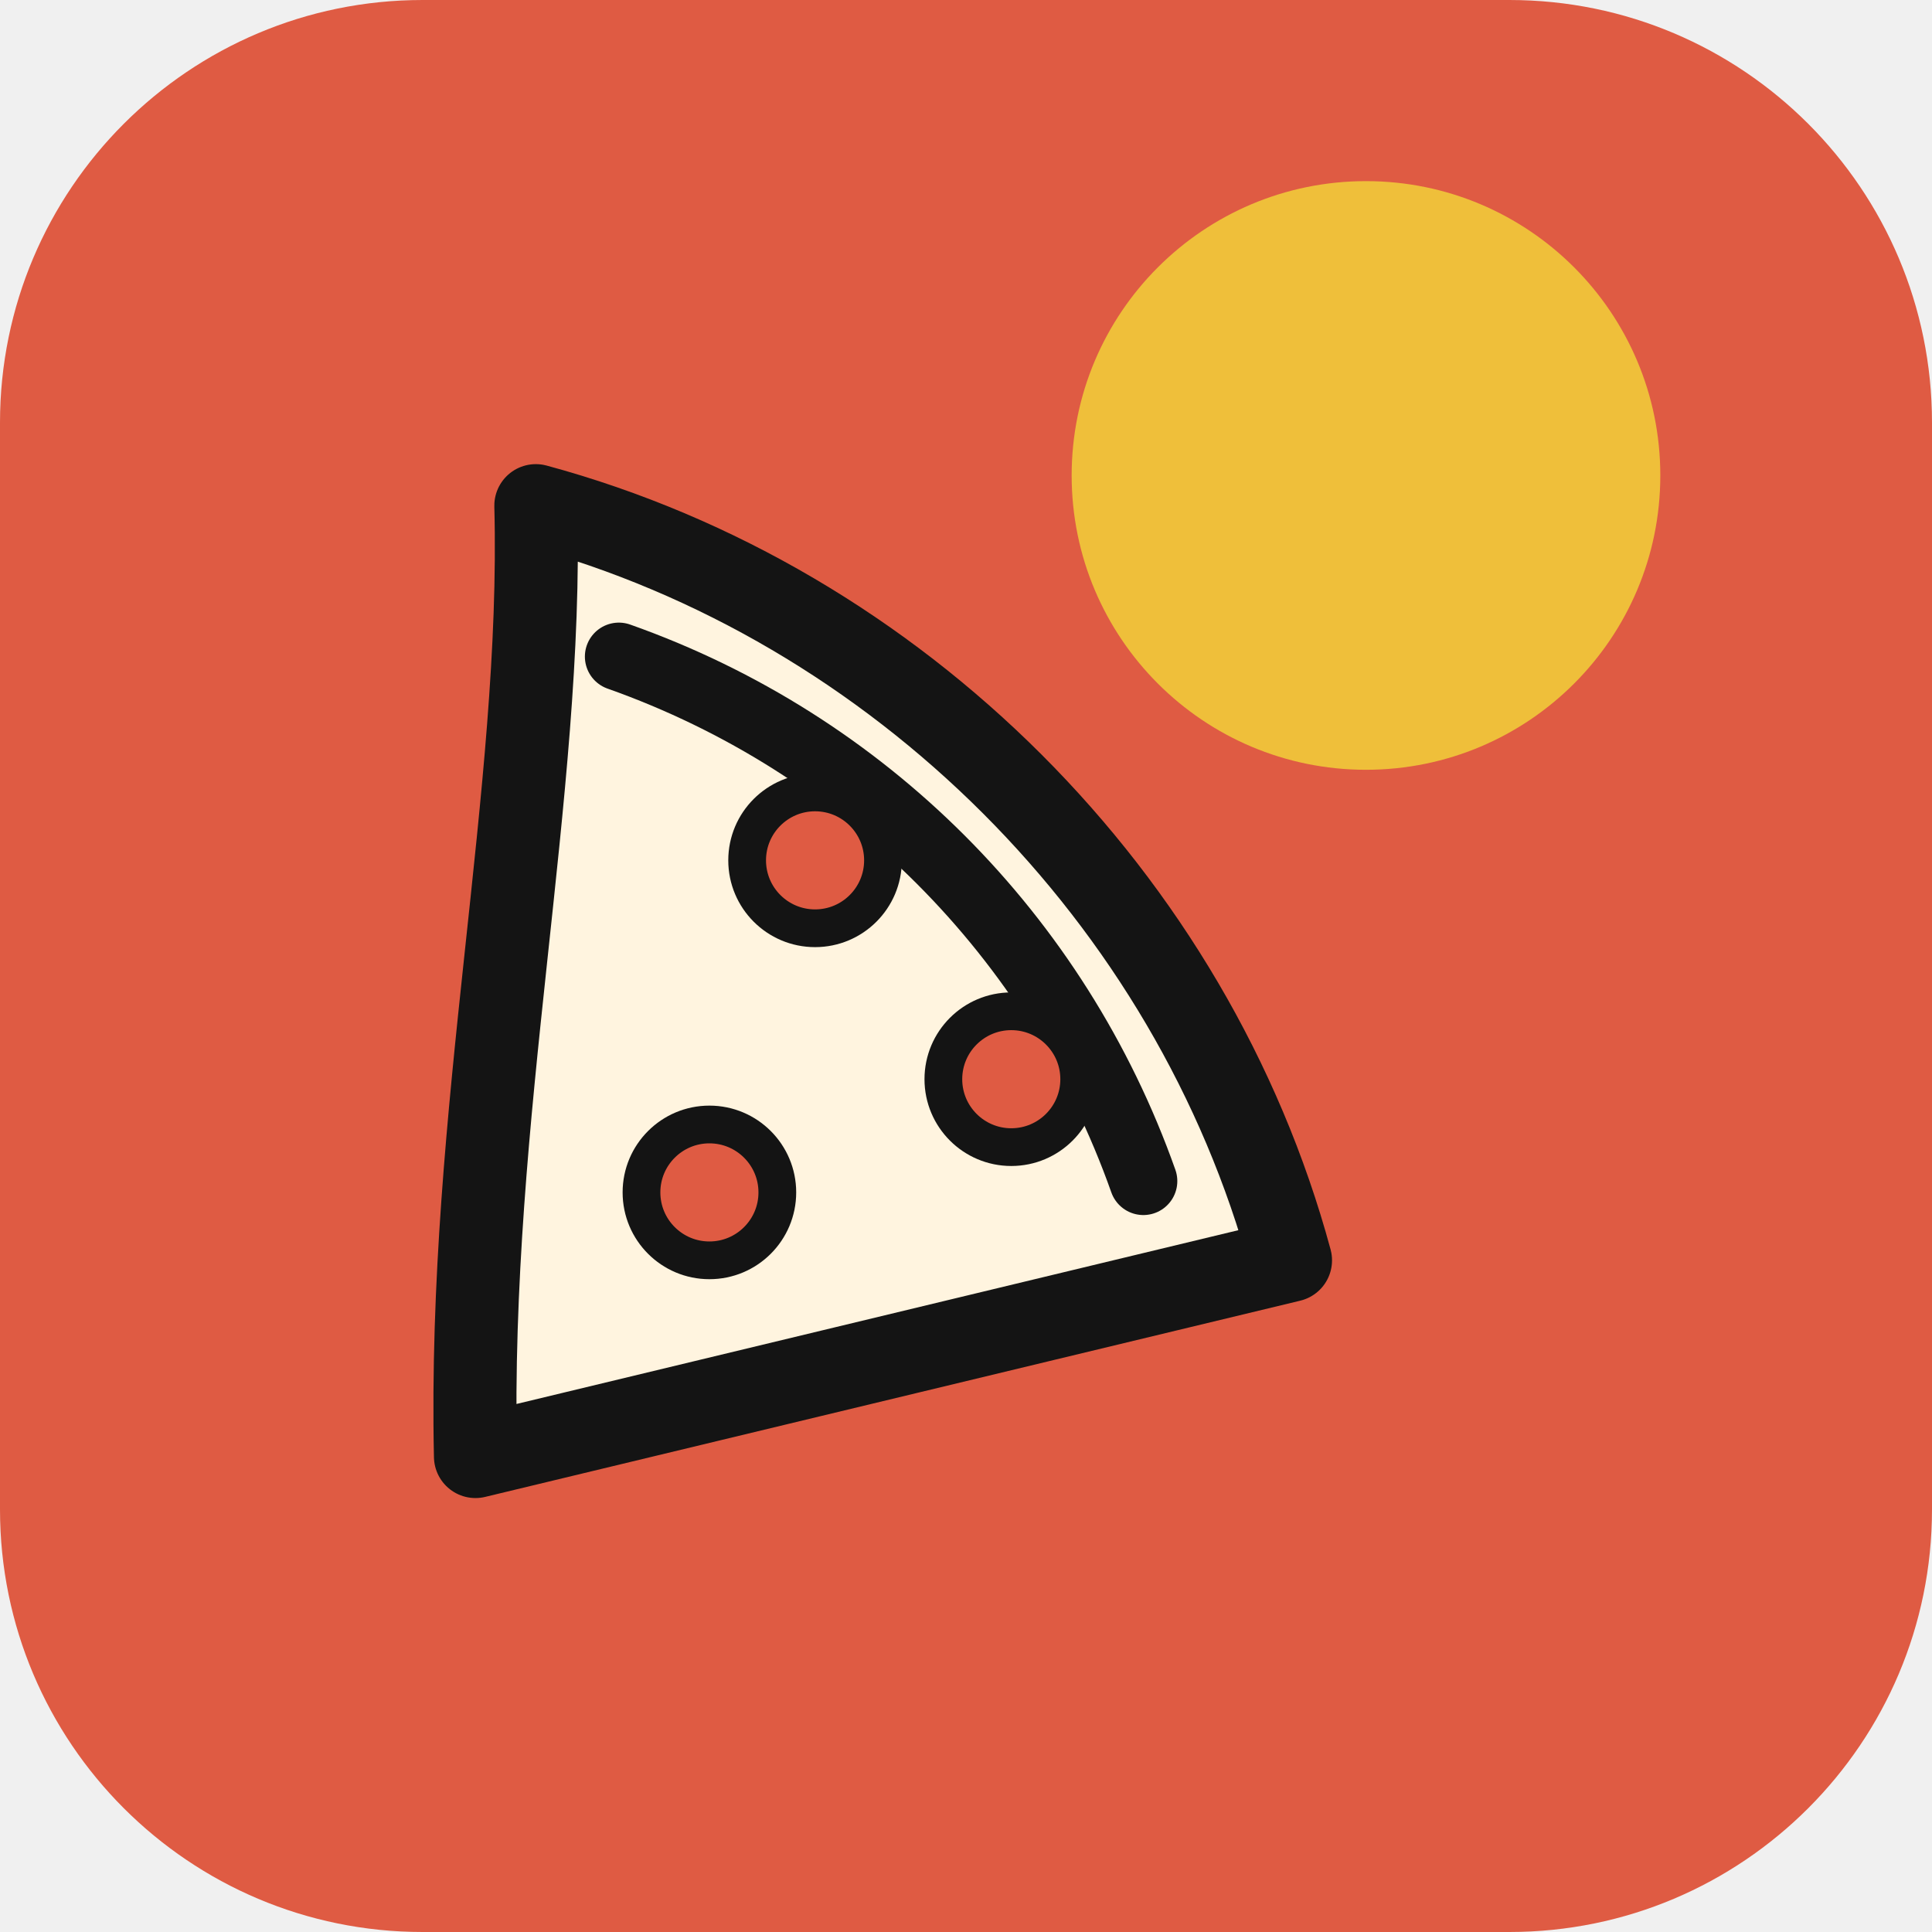
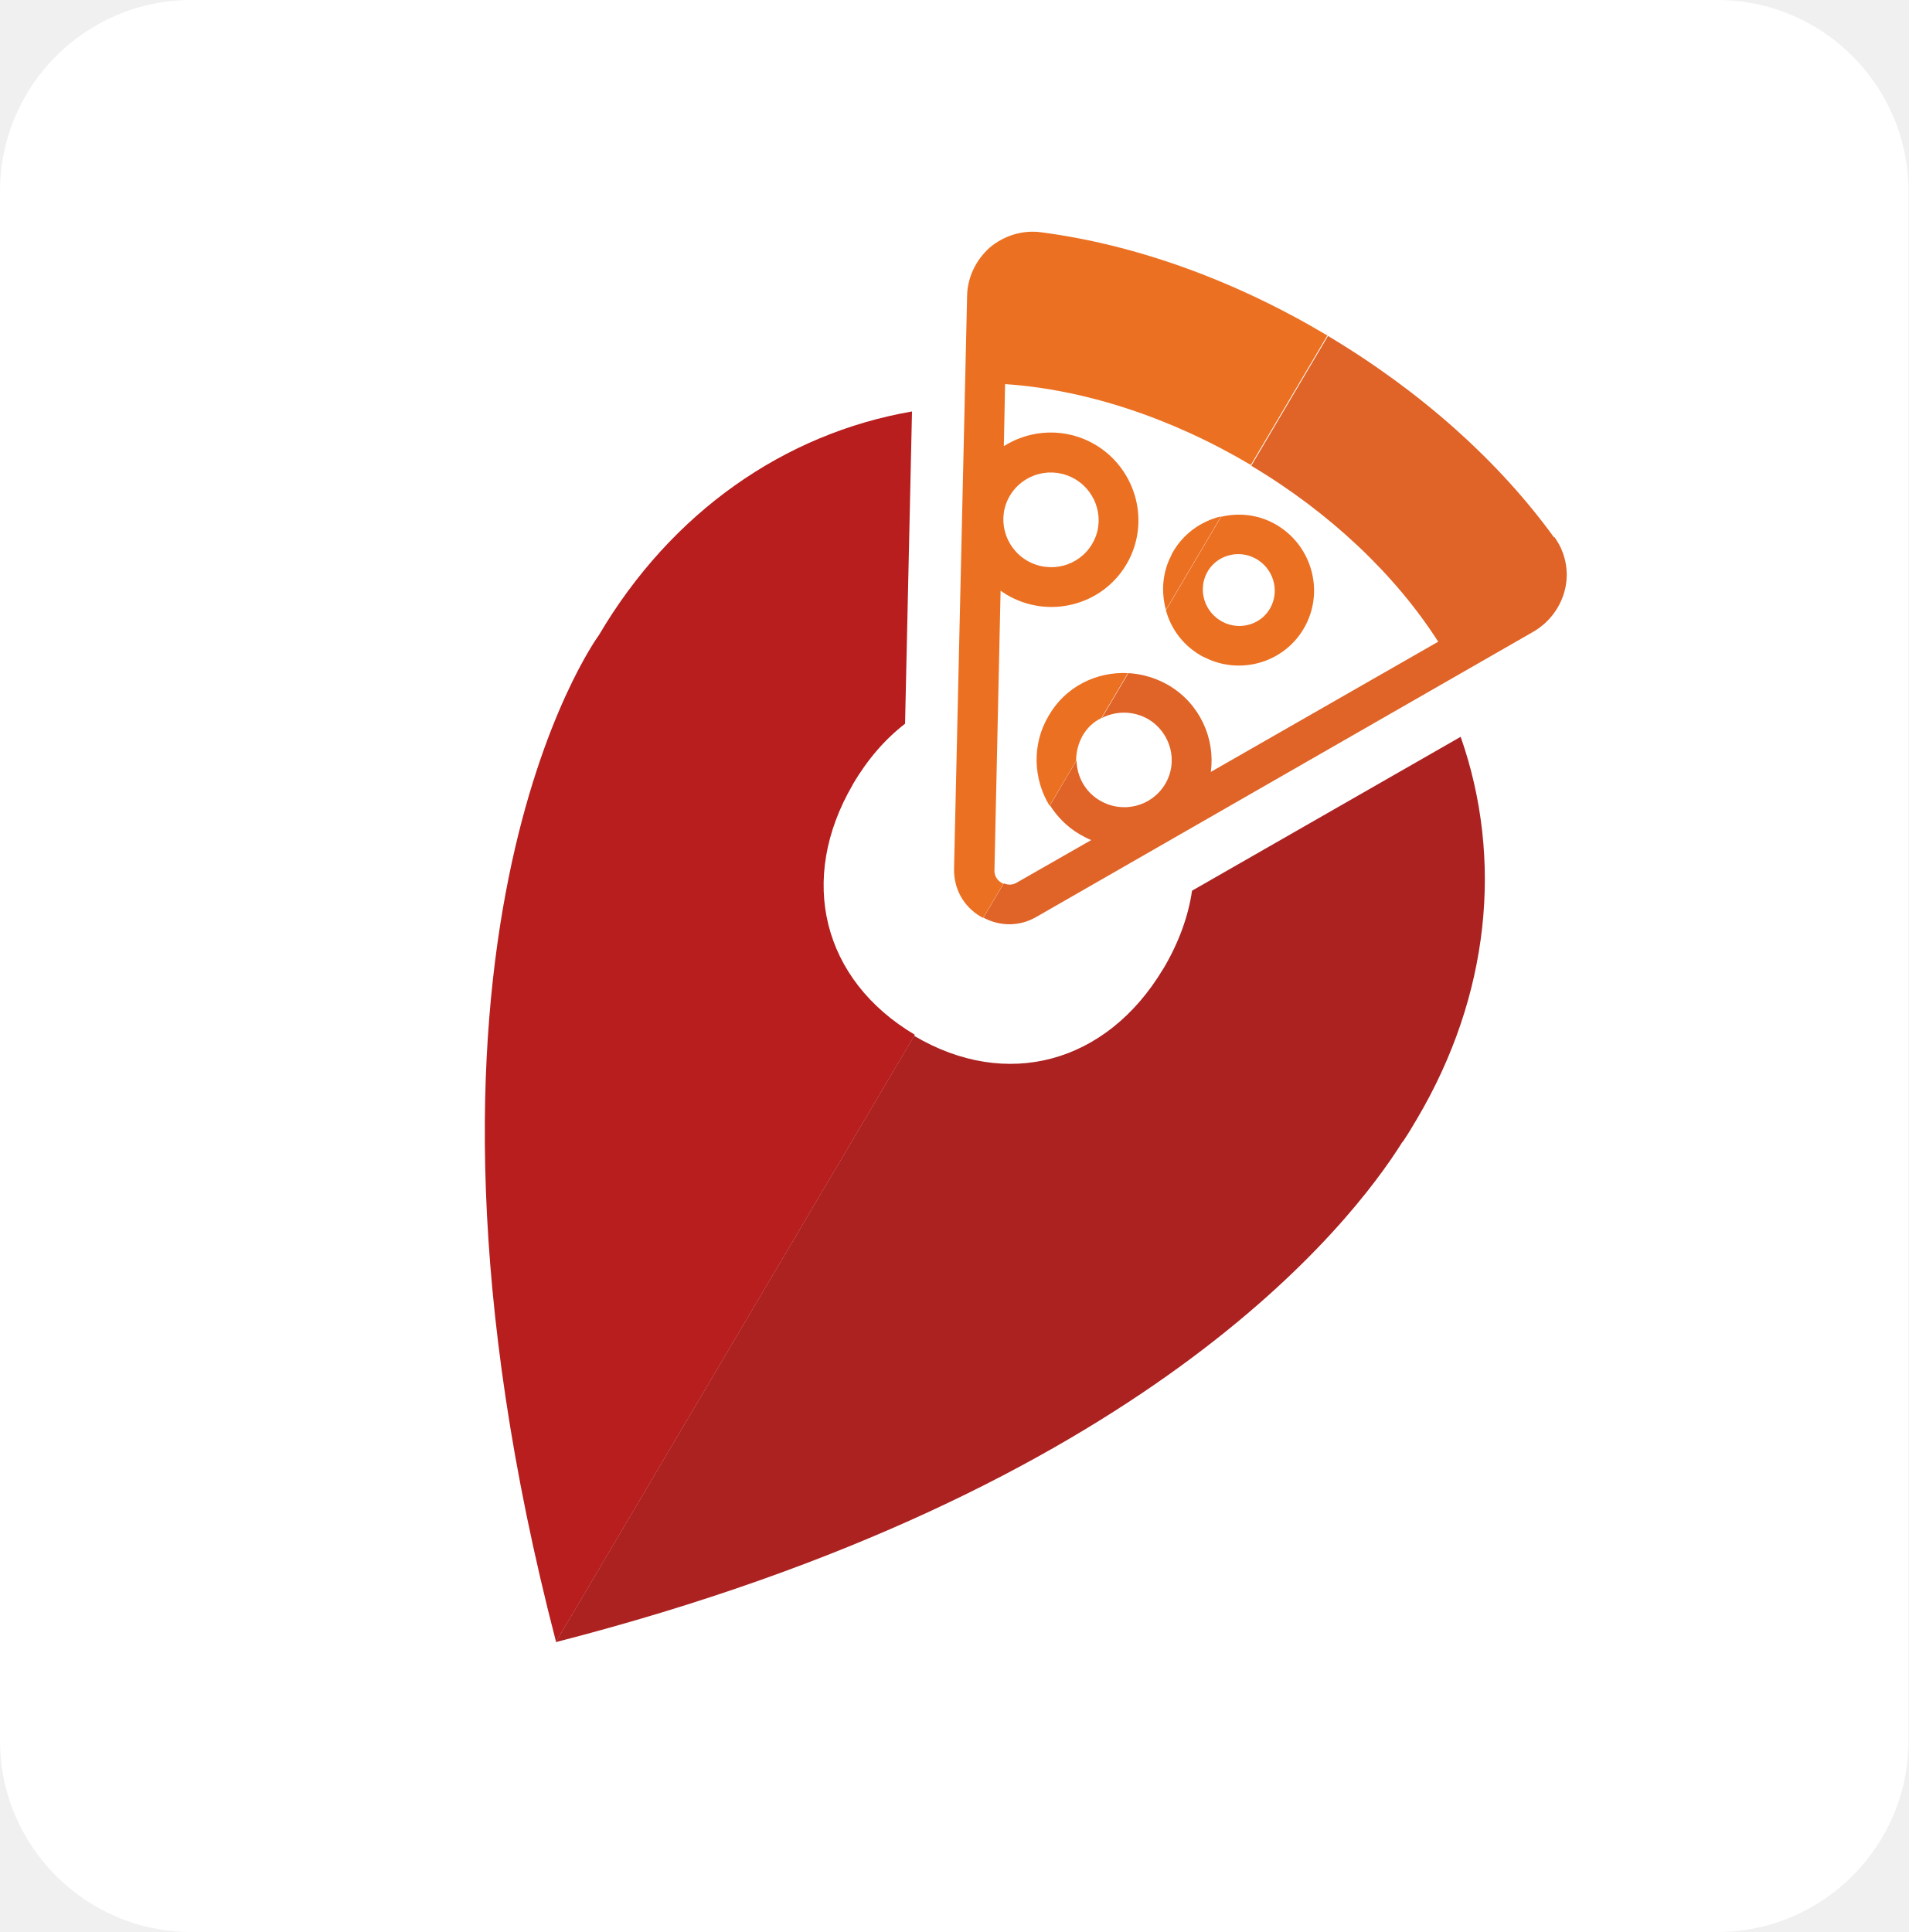
- <svg xmlns="http://www.w3.org/2000/svg" viewBox="0 0 512 512">
-   <rect width="512" height="512" rx="112" fill="#df5b43" />
-   <circle cx="362" cy="126" r="78" fill="#efbf3a" />
-   <path d="M142 134c96 26 174 104 200 200L126 386c-2-91 18-176 16-252Z" fill="#fff4df" stroke="#141414" stroke-width="22" stroke-linejoin="round" />
-   <path d="M164 174c65 23 116 74 139 139" fill="none" stroke="#141414" stroke-width="18" stroke-linecap="round" />
-   <circle cx="216" cy="228" r="18" fill="#df5b43" stroke="#141414" stroke-width="10" />
-   <circle cx="268" cy="286" r="18" fill="#df5b43" stroke="#141414" stroke-width="10" />
-   <circle cx="188" cy="316" r="18" fill="#df5b43" stroke="#141414" stroke-width="10" />
+ <svg xmlns="http://www.w3.org/2000/svg" id="Capa_1" data-name="Capa 1" viewBox="0 0 46.75 47.33">
+   <defs>
+     <style>
+       .cls-1 {
+         fill: #fff;
+       }
+ 
+       .cls-2 {
+         fill: none;
+       }
+ 
+       .cls-3 {
+         fill: #b71e1d;
+       }
+ 
+       .cls-4 {
+         fill: #ab2221;
+       }
+ 
+       .cls-5 {
+         fill: #ec7021;
+       }
+ 
+       .cls-6 {
+         fill: #e06327;
+       }
+     </style>
+   </defs>
+   <rect class="cls-1" x="0" y="0" width="46.75" height="47.33" rx="4.69" ry="4.69" />
+   <g>
+     <path class="cls-2" d="M24.62,9.42l-.03,1.52c.66-.42,1.53-.46,2.25-.03,1.02.6,1.35,1.92.75,2.93-.6,1.01-1.91,1.34-2.93.74-.05-.03-.1-.06-.15-.1l-.15,6.84c0,.19.13.29.18.32.01,0,.03.02.05.02l1.13-1.92c-.41-.66-.44-1.51-.02-2.21.42-.7,1.18-1.07,1.94-1.04l.92-1.55c-.12-.44-.09-.92.14-1.35.26-.49.71-.82,1.21-.93l.74-1.25s-.02,0-.02-.01c-1.94-1.15-4.05-1.84-6-1.97ZM26.94,10.01s0,0-.01,0h0s0,0,0,0c0,0,0,0,0,0h-.01Z" />
+     <path class="cls-2" d="M26.53,18.03c-.11.19-.17.41-.16.62l.62-1.05c-.18.1-.35.24-.46.43Z" />
+     <path class="cls-2" d="M31.2,12.82c.91.48,1.26,1.6.78,2.5-.47.9-1.6,1.25-2.5.77-.47-.25-.79-.67-.93-1.15l-.92,1.55c.34.02.67.11.99.3.76.45,1.14,1.3,1.03,2.12l5.57-3.19c-1.04-1.65-2.65-3.16-4.58-4.31l-.74,1.25c.42-.1.88-.05,1.29.16Z" />
+     <path class="cls-2" d="M24.91,21.64l1.82-1.04c-.09-.04-.19-.09-.28-.14-.31-.18-.55-.43-.73-.71l-1.13,1.92c.07.03.19.05.32-.02Z" />
+     <path class="cls-2" d="M26.94,19.62c.55.33,1.27.15,1.6-.4.33-.55.14-1.26-.41-1.59-.36-.21-.79-.21-1.14-.03l-.62,1.05c0,.39.21.76.57.98Z" />
+     <path class="cls-2" d="M29.93,15.23c.43.23.97.06,1.19-.36.22-.43.06-.96-.38-1.19-.43-.23-.97-.06-1.19.36-.22.43-.06.96.38,1.19Z" />
+     <path class="cls-2" d="M25.16,13.74c.55.33,1.27.15,1.6-.4.33-.55.14-1.26-.41-1.59-.55-.33-1.27-.15-1.6.4s-.14,1.26.41,1.59Z" />
+     <path class="cls-4" d="M13.61,40.23h0s0,0,0,0c14.43-3.71,19.48-10.24,20.74-12.25,0,0,.01-.01.02-.02,0,0,0,0,0,0t0,0s0,0,0,0c0,0,0,0,0,0h0s0,0,0,0c.12-.18.23-.36.34-.55,1.78-3.01,2.12-6.36,1.07-9.36l-6.58,3.77c-.09.62-.32,1.26-.69,1.89l-.02.03h0c-1.39,2.32-3.84,2.97-6.09,1.64,0,0,0,0-.01,0l-8.79,14.87h0Z" />
+     <path class="cls-3" d="M20.88,19.23l.02-.03c.36-.61.79-1.1,1.27-1.47l.17-7.65c-3.12.54-5.89,2.46-7.67,5.48h0s0,0,0,0c-.06.08-5.49,7.57-1.05,24.66l8.79-14.87c-2.26-1.34-2.88-3.8-1.52-6.13Z" />
+     <path class="cls-5" d="M28.7,13.59c-.23.43-.26.91-.14,1.35l1.35-2.29c-.5.12-.95.44-1.21.93Z" />
+     <path class="cls-5" d="M29.48,16.09c.91.48,2.03.13,2.5-.77.47-.9.12-2.02-.78-2.5-.41-.22-.87-.26-1.29-.16l-1.35,2.29c.13.48.45.9.93,1.15ZM29.56,14.04c.22-.43.76-.59,1.19-.36.43.23.6.76.38,1.19-.22.43-.76.59-1.19.36-.43-.23-.6-.76-.38-1.19ZM29.25,15.7h0s0,0,0,0h-.01s0,0-.01,0c0,0,0,0,0,0Z" />
+     <path class="cls-5" d="M29.27,15.71s0,0,0,0h0s0,0,0,0c0,0,0,0,.01,0h.01Z" />
+     <path class="cls-5" d="M26.94,10h0s0,0,.01,0h.01s0,0,0,0h0Z" />
+     <path class="cls-5" d="M24.54,21.63c-.06-.03-.19-.13-.18-.32l.15-6.84s.1.07.15.1c1.02.6,2.33.27,2.93-.74.6-1.01.26-2.32-.75-2.93-.72-.43-1.59-.39-2.25.03l.03-1.52c1.95.13,4.06.82,6,1.97,0,0,.02,0,.02.01l1.88-3.18s-.01,0-.02,0c-2.27-1.35-4.69-2.22-7-2.52-.45-.06-.9.08-1.25.37-.34.3-.55.73-.56,1.18l-.32,14.04c-.01.49.23.93.66,1.18.02,0,.03.02.05.03l.5-.84s-.04-.02-.05-.02ZM27.28,8.78h0s0,0,0,0h-.01s0,0-.01,0h0ZM24.74,12.14c.33-.55,1.04-.73,1.6-.4.55.33.74,1.04.41,1.59-.33.55-1.04.73-1.6.4-.55-.33-.74-1.04-.41-1.59Z" />
+     <path class="cls-6" d="M38.07,13.17c-1.36-1.88-3.28-3.59-5.54-4.94l-1.88,3.18c1.93,1.15,3.53,2.67,4.58,4.31l-5.57,3.19c.11-.82-.27-1.67-1.03-2.12-.31-.18-.65-.28-.99-.3l-.65,1.1c.35-.18.78-.18,1.14.03.55.33.74,1.04.41,1.59-.33.55-1.04.73-1.6.4-.36-.21-.56-.59-.57-.98l-.65,1.1c.18.28.42.53.73.71.09.05.18.1.28.14l-1.82,1.04c-.13.08-.25.05-.32.02l-.5.84c.41.22.89.22,1.3-.02l12.18-6.99c.39-.23.67-.61.77-1.05.1-.44,0-.91-.27-1.27Z" />
+     <path class="cls-5" d="M25.69,17.53c-.42.7-.38,1.56.02,2.21l.65-1.1c0-.21.05-.42.16-.62.11-.19.27-.34.46-.43l.65-1.1c-.77-.04-1.53.33-1.94,1.04Z" />
+     <path class="cls-5" d="M27.3,8.79s0,0,0,0h0s0,0,0,0c0,0,0,0,.01,0h.01Z" />
+   </g>
</svg>
